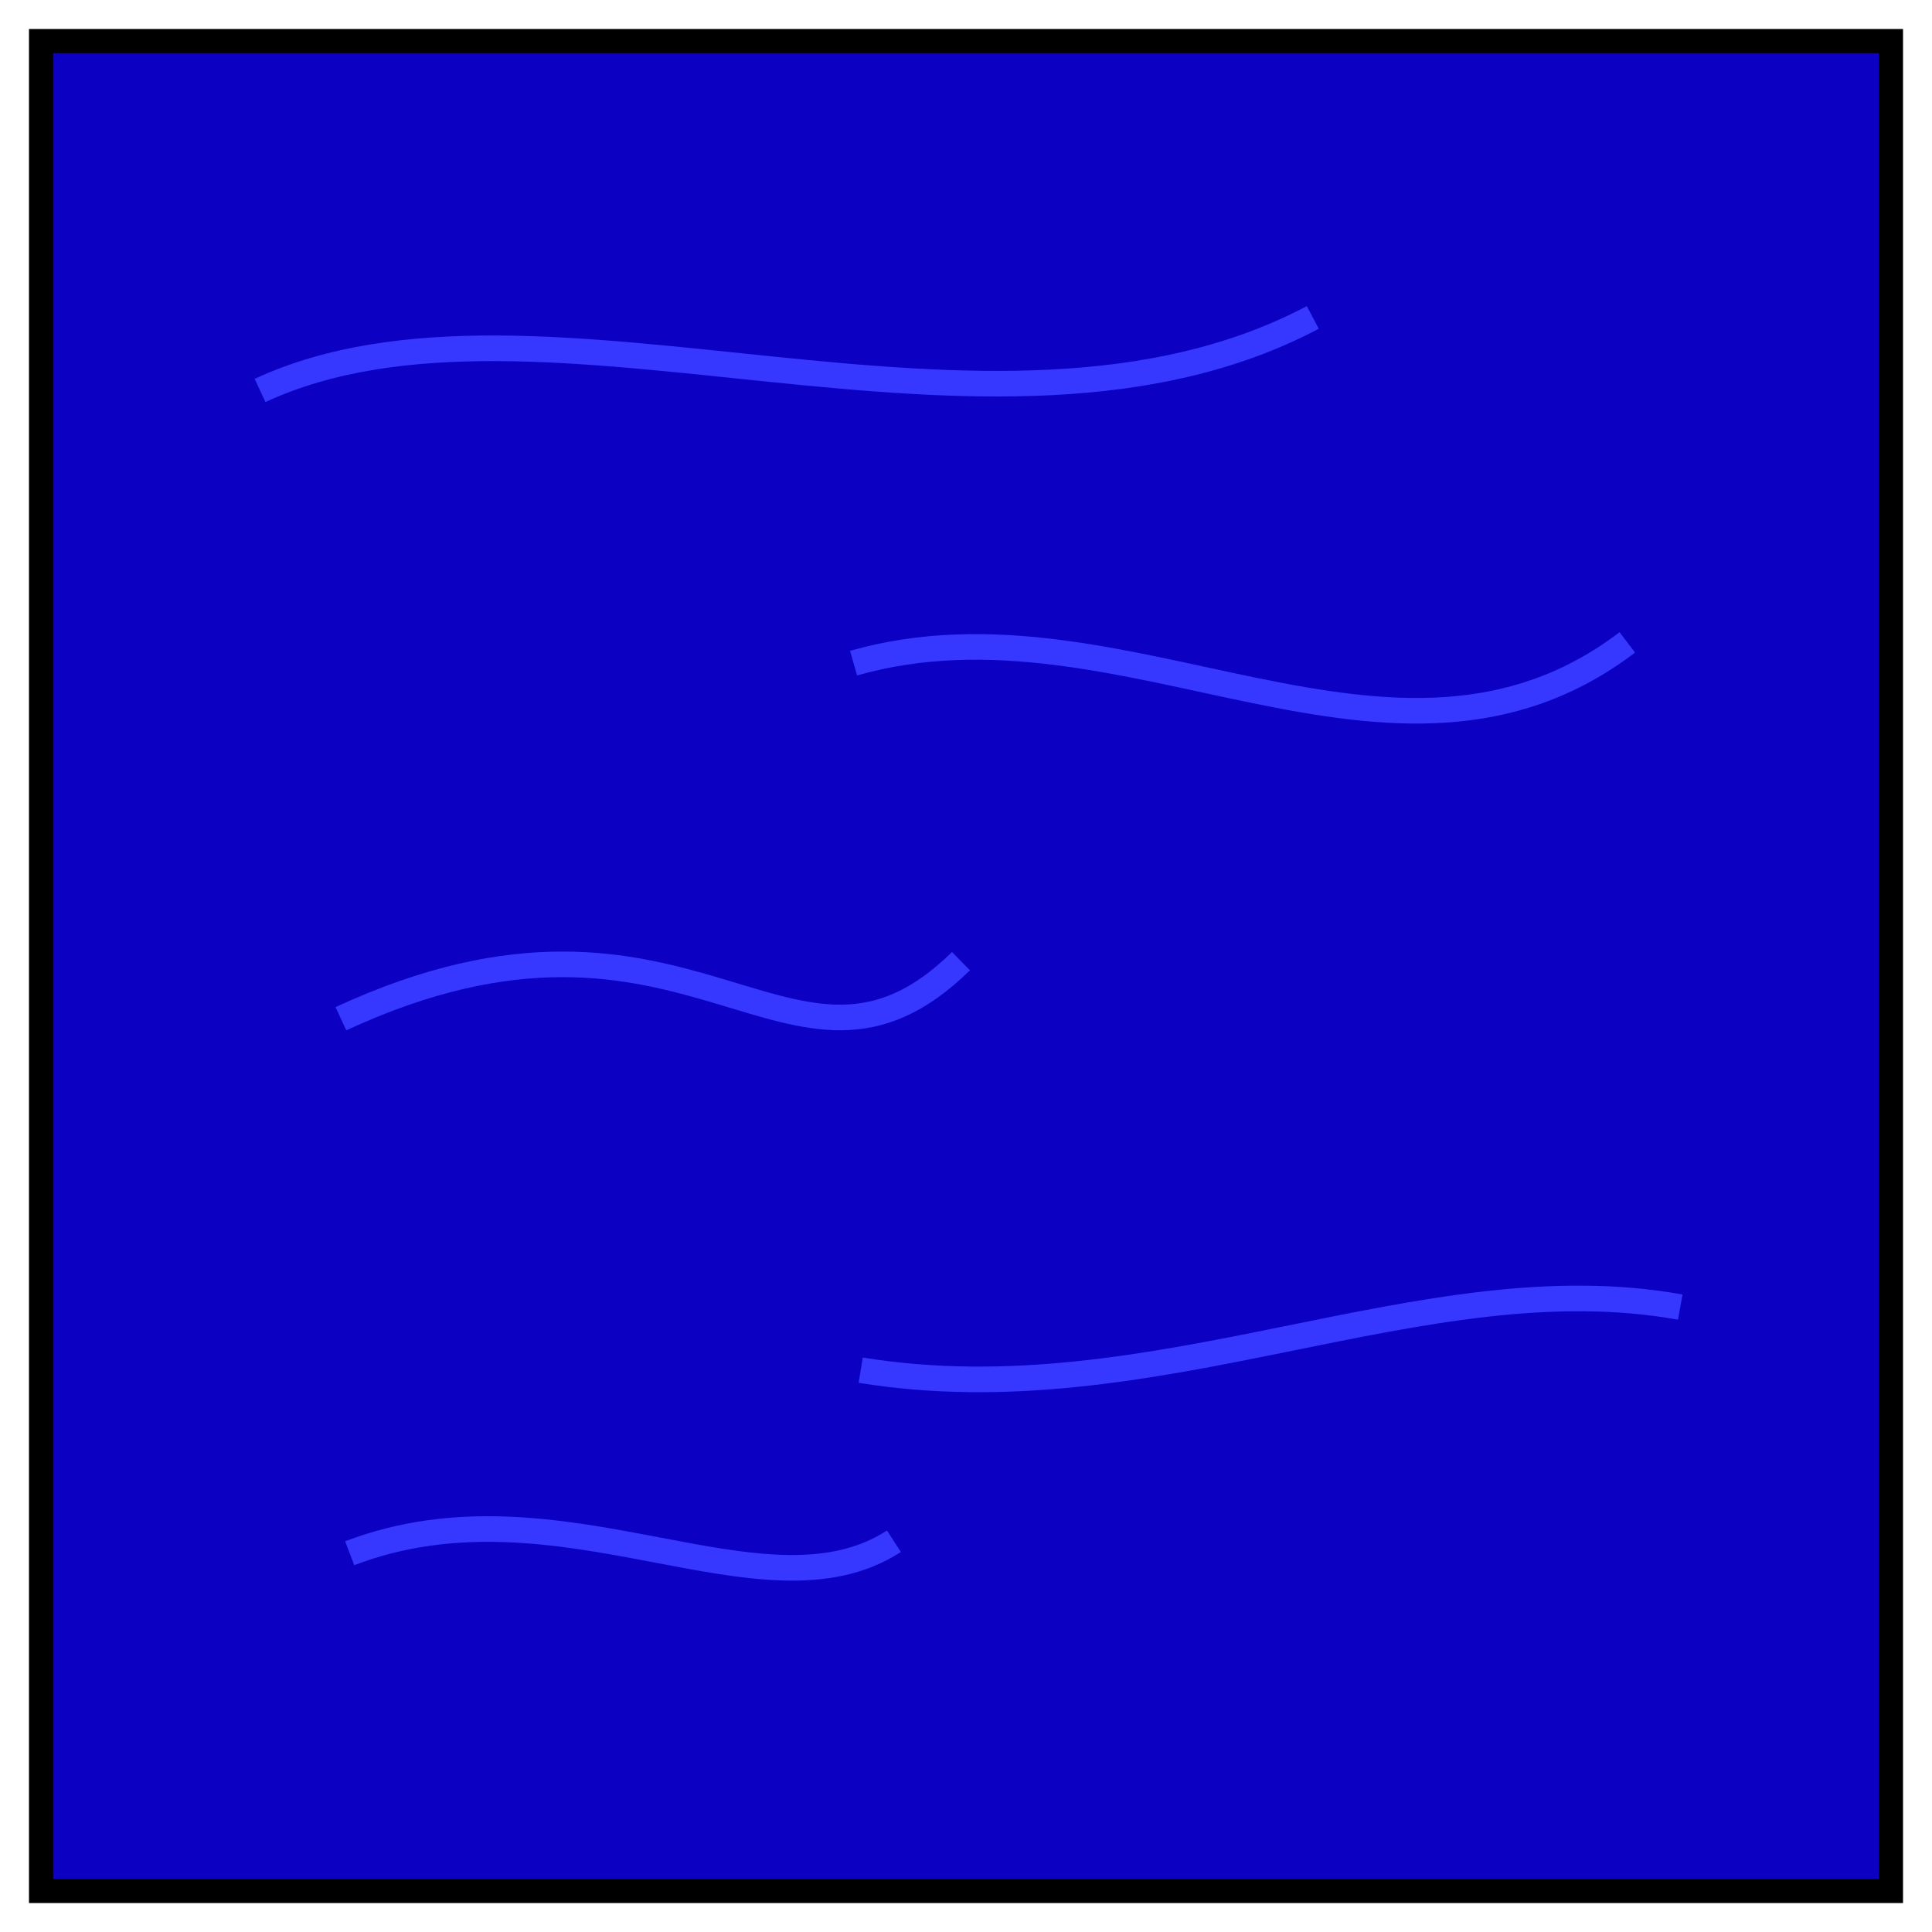
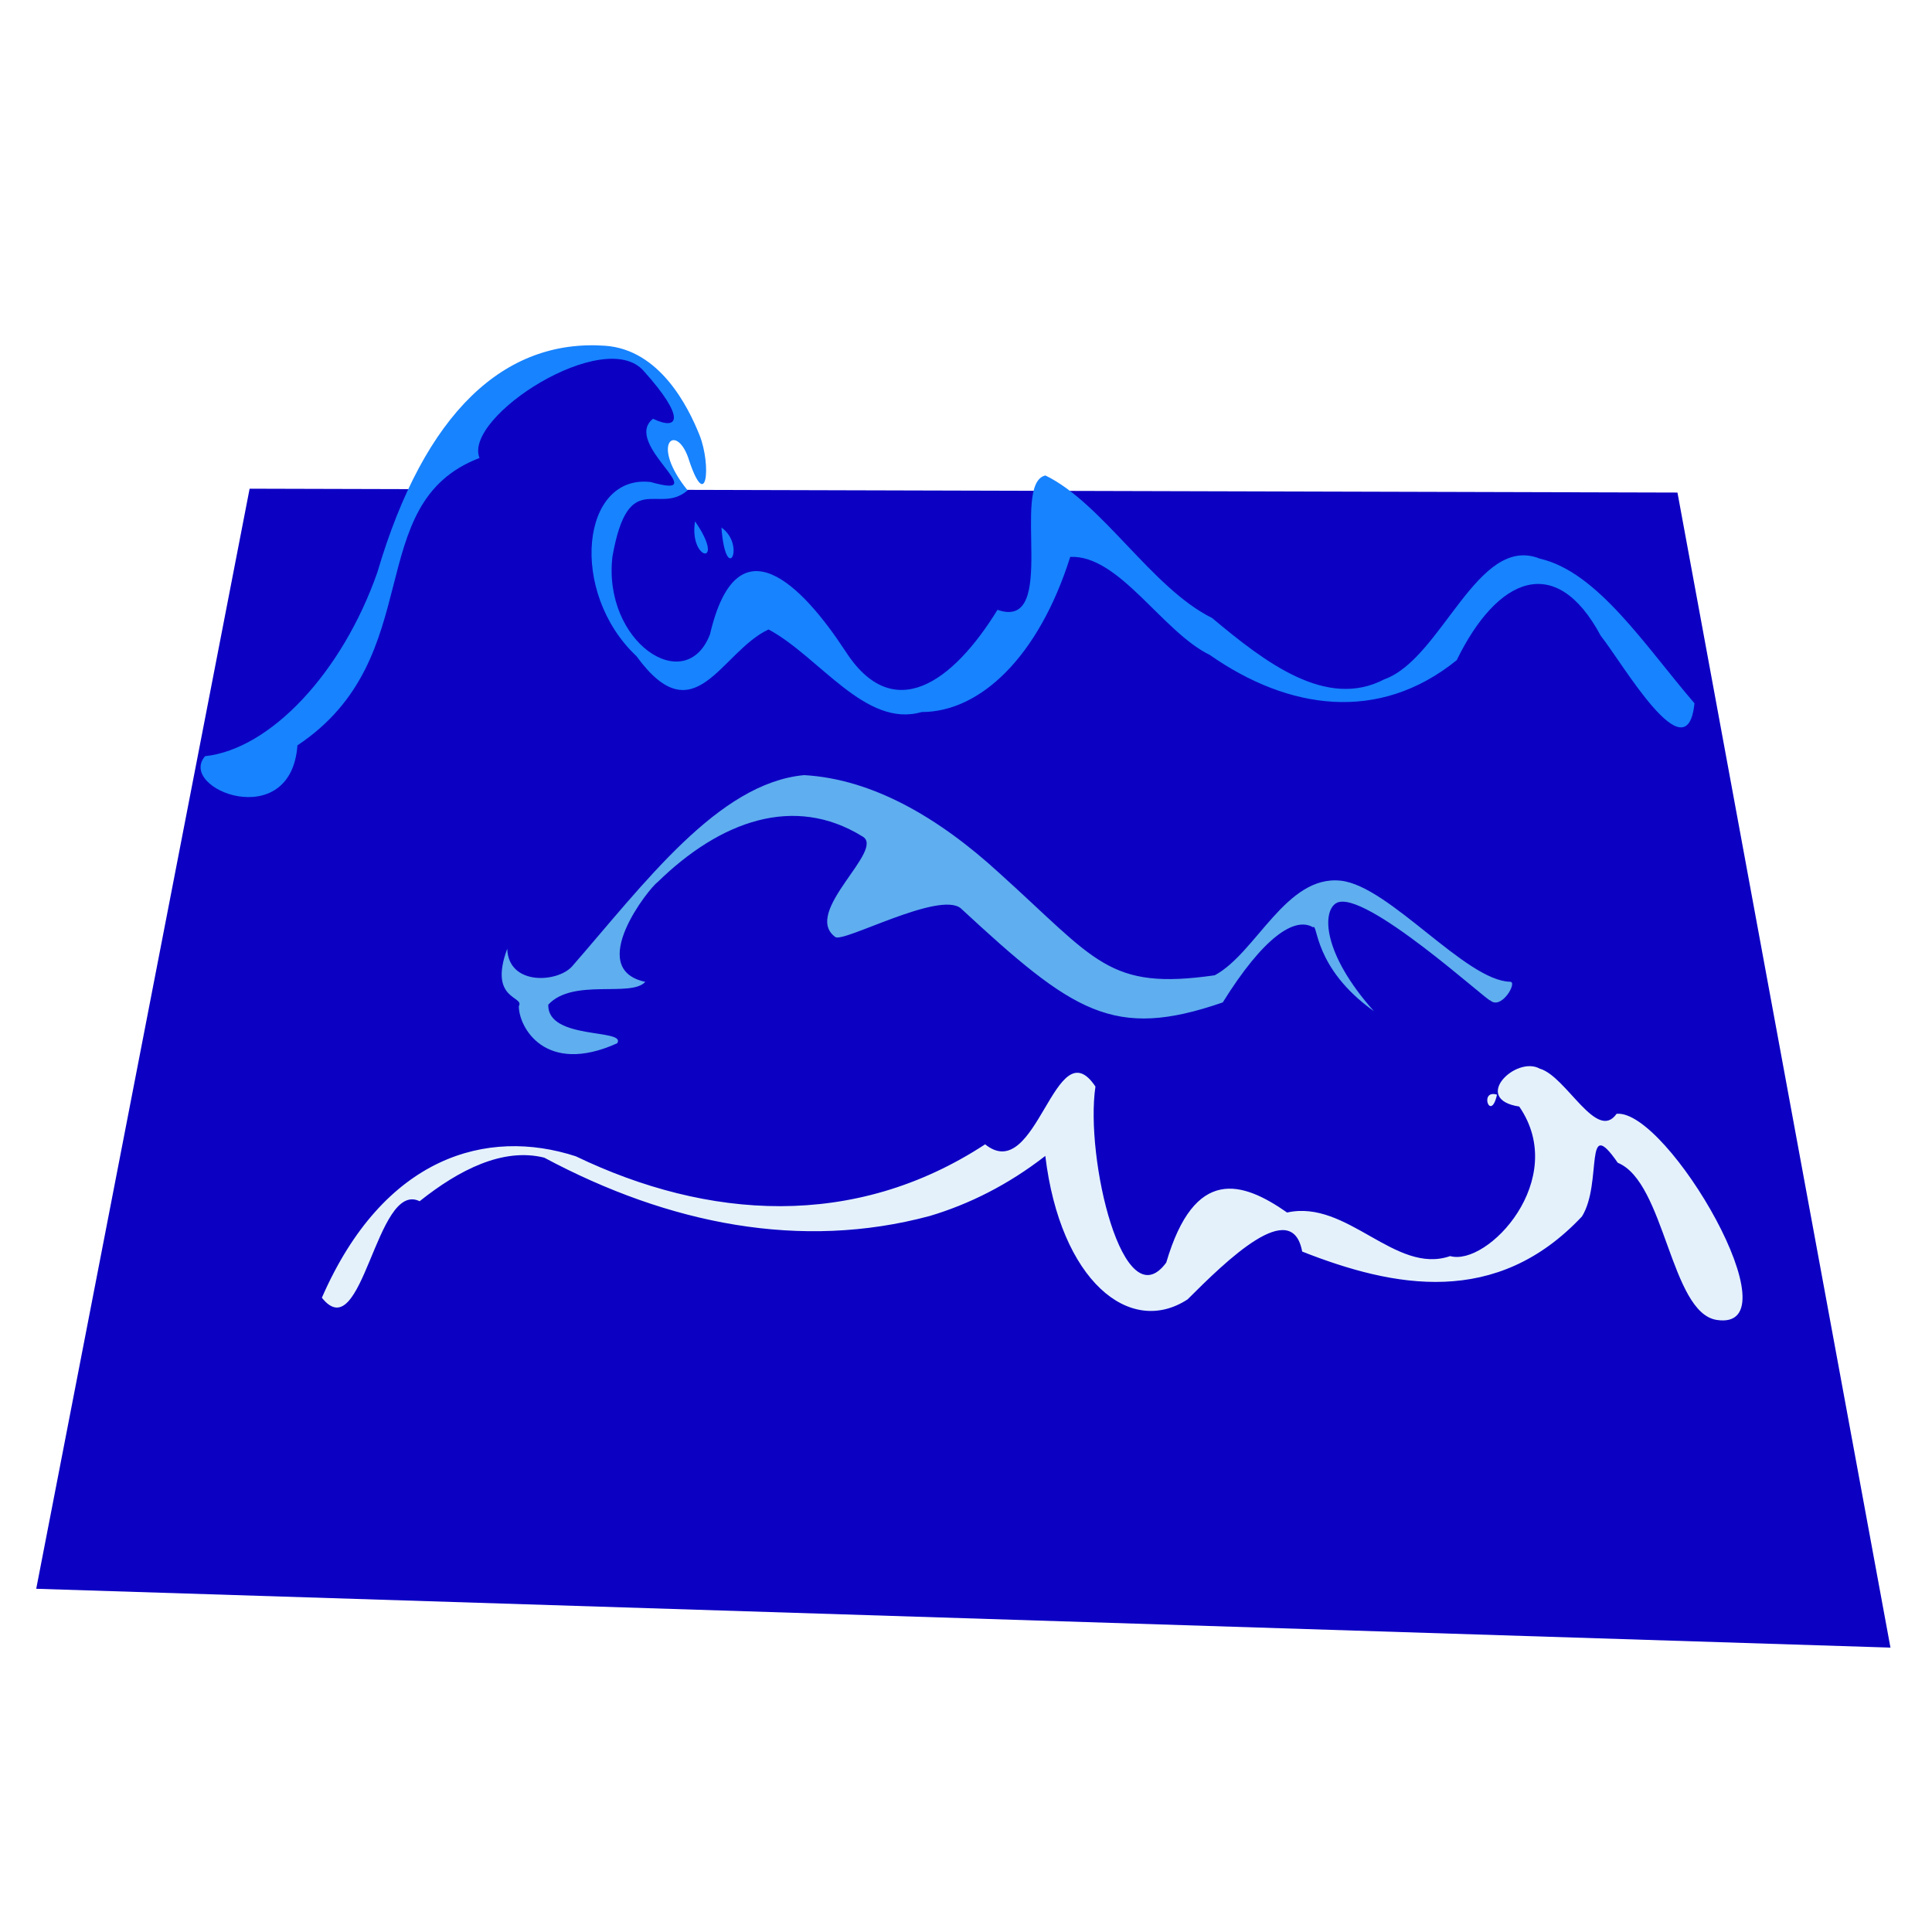
<svg xmlns="http://www.w3.org/2000/svg" width="20mm" height="20mm" viewBox="0 0 20 20" version="1.1" id="svg135">
  <defs id="defs132" />
  <g id="layer1">
-     <rect style="fill:#0c00c3;fill-opacity:1;stroke:#000000;stroke-width:0.5;stroke-linecap:round;stroke-dasharray:none;paint-order:stroke fill markers;stop-color:#000000" id="rect1307" width="18.9" height="18.9" x="0.55" y="0.55" />
-     <path style="fill:none;stroke:#3638ff;stroke-width:0.265px;stroke-linecap:butt;stroke-linejoin:miter;stroke-opacity:1" d="M 2.692,4.042 C 5.584,2.701 10.257,5.046 13.59,3.286" id="path6291" />
-     <path style="fill:none;stroke:#3638ff;stroke-width:0.265px;stroke-linecap:butt;stroke-linejoin:miter;stroke-opacity:1" d="M 8.836,6.865 C 11.642,6.063 14.422,8.492 16.846,6.65" id="path6293" />
-     <path style="fill:none;stroke:#3638ff;stroke-width:0.265px;stroke-linecap:butt;stroke-linejoin:miter;stroke-opacity:1" d="M 3.529,10.546 C 7.17,8.858 8.192,11.673 9.948,9.95" id="path6295" />
-     <path style="fill:none;stroke:#3638ff;stroke-width:0.265px;stroke-linecap:butt;stroke-linejoin:miter;stroke-opacity:1" d="m 8.91,14.184 c 3.057,0.497 5.819,-1.133 8.484,-0.653" id="path6297" />
-     <path style="fill:none;stroke:#3638ff;stroke-width:0.265px;stroke-linecap:butt;stroke-linejoin:miter;stroke-opacity:1" d="m 3.62,16.079 c 2.186,-0.834 4.27,0.757 5.634,-0.124" id="path6299" />
+     <path style="fill:#0c00c3;fill-opacity:1;stroke:#000000;stroke-width:1.343;stroke-linecap:round;stroke-opacity:0;paint-order:fill markers stroke;stop-color:#000000" d="M 3.553,7.036 C 4.008,6.171 4.516,3.141 6.599,3.737 l 0.542,0.656 -0.359,0.099 0.408,0.849 z" id="path8833" />
+     <path style="fill:#0c00c3;fill-opacity:1;stroke:#000000;stroke-width:1.343;stroke-linecap:round;stroke-opacity:0;paint-order:fill markers stroke;stop-color:#000000" d="M 2.584,5.059 17.365,5.099 19.57,17.056 0.375,16.447 Z" id="path3357" />
+     <path style="fill:#5faeef;fill-opacity:1;stroke:none;stroke-width:0.12;stroke-linecap:round;stroke-linejoin:round;stroke-dasharray:none;stroke-opacity:1;paint-order:stroke markers fill;stop-color:#000000" id="path19588" d="M 5.676,10.4 C 5.932,10.123 6.533,10.329 6.68,10.164 6.051,10.029 6.728,9.184 6.805,9.134 7.456,8.497 8.22,8.223 8.925,8.657 9.18,8.791 8.295,9.442 8.647,9.7 8.73,9.762 9.717,9.223 9.944,9.401 c 1.167,1.08 1.582,1.367 2.714,0.976 0.423,-0.68 0.746,-0.889 0.934,-0.778 0.053,-0.047 0.002,0.42 0.631,0.869 C 13.685,9.864 13.688,9.433 13.833,9.349 c 0.281,-0.162 1.592,1.041 1.594,1.007 0.115,0.104 0.286,-0.192 0.206,-0.193 C 15.172,10.153 14.383,9.172 13.881,9.117 13.314,9.054 13.003,9.867 12.575,10.096 11.473,10.254 11.352,9.945 10.346,9.039 9.711,8.457 9.026,8.064 8.324,8.024 7.434,8.107 6.671,9.145 5.923,10.003 5.773,10.173 5.263,10.206 5.251,9.821 5.053,10.356 5.433,10.309 5.371,10.415 c -0.002,0.215 0.271,0.722 1.018,0.385 0.101,-0.154 -0.724,-0.03 -0.713,-0.4 z" />
+     <path id="path10148" style="fill:#e4f1fb;fill-opacity:1;stroke-width:0.016;paint-order:stroke markers fill" d="m 15.942,11.064 c -0.247,-0.142 -0.715,0.314 -0.215,0.391 0.52,0.755 -0.327,1.657 -0.715,1.548 -0.568,0.197 -1.065,-0.59 -1.688,-0.451 -0.466,-0.326 -0.958,-0.479 -1.251,0.518 -0.446,0.608 -0.843,-1.085 -0.733,-1.822 -0.418,-0.625 -0.605,1.031 -1.142,0.598 -1.357,0.888 -2.877,0.778 -4.237,0.124 -0.917,-0.299 -1.989,-0.003 -2.629,1.464 0.424,0.534 0.559,-1.22 1.012,-0.999 0.404,-0.322 0.86,-0.558 1.29,-0.451 1.292,0.691 2.66,0.961 3.99,0.604 0.409,-0.122 0.812,-0.323 1.197,-0.622 0.155,1.289 0.873,1.877 1.473,1.485 0.403,-0.403 1.081,-1.066 1.186,-0.495 0.951,0.375 2.011,0.58 2.897,-0.364 0.215,-0.35 0.014,-1.07 0.37,-0.555 0.49,0.199 0.545,1.554 1.025,1.627 0.835,0.127 -0.51,-2.185 -1.037,-2.134 -0.206,0.294 -0.518,-0.383 -0.791,-0.466 z m -0.445,0.268 c -0.19,-0.059 -0.066,0.293 0,0 z" />
+     <path id="path10153" style="fill:#1783ff;fill-opacity:1;stroke-width:0.016;paint-order:stroke markers fill" d="M 6.262,3.579 C 5.228,3.508 4.397,4.257 3.906,5.926 3.54,6.969 2.796,7.755 2.123,7.828 1.83,8.167 3.012,8.632 3.079,7.716 4.448,6.805 3.728,5.214 4.964,4.741 4.791,4.316 6.263,3.371 6.666,3.843 7.094,4.319 7.033,4.465 6.76,4.335 6.432,4.593 7.411,5.181 6.736,4.99 6.017,4.906 5.884,6.129 6.589,6.793 7.193,7.622 7.459,6.749 7.956,6.516 8.484,6.8 8.96,7.54 9.541,7.371 c 0.607,4.543e-4 1.212,-0.573 1.538,-1.606 0.507,-0.023 0.951,0.774 1.445,1.015 0.812,0.568 1.749,0.707 2.556,0.054 0.417,-0.856 1.024,-1.125 1.491,-0.252 0.226,0.282 0.895,1.453 0.97,0.698 C 17.035,6.693 16.54,5.919 15.94,5.783 15.294,5.523 14.927,6.819 14.331,7.032 13.731,7.346 13.097,6.857 12.547,6.397 11.927,6.091 11.412,5.208 10.822,4.922 10.456,5.005 10.966,6.537 10.326,6.313 9.86,7.07 9.243,7.51 8.749,6.737 8.303,6.056 7.63,5.367 7.35,6.566 7.097,7.222 6.237,6.644 6.34,5.761 6.505,4.836 6.813,5.34 7.118,5.076 6.729,4.595 6.992,4.377 7.122,4.731 7.315,5.336 7.367,4.819 7.241,4.503 7.124,4.211 6.83,3.618 6.262,3.579 Z m 0.933,1.818 c -0.066,0.411 0.33,0.475 0,0 z m 0.273,0.064 c 0.258,0.182 0.048,0.616 0,0 z" />
  </g>
</svg>
